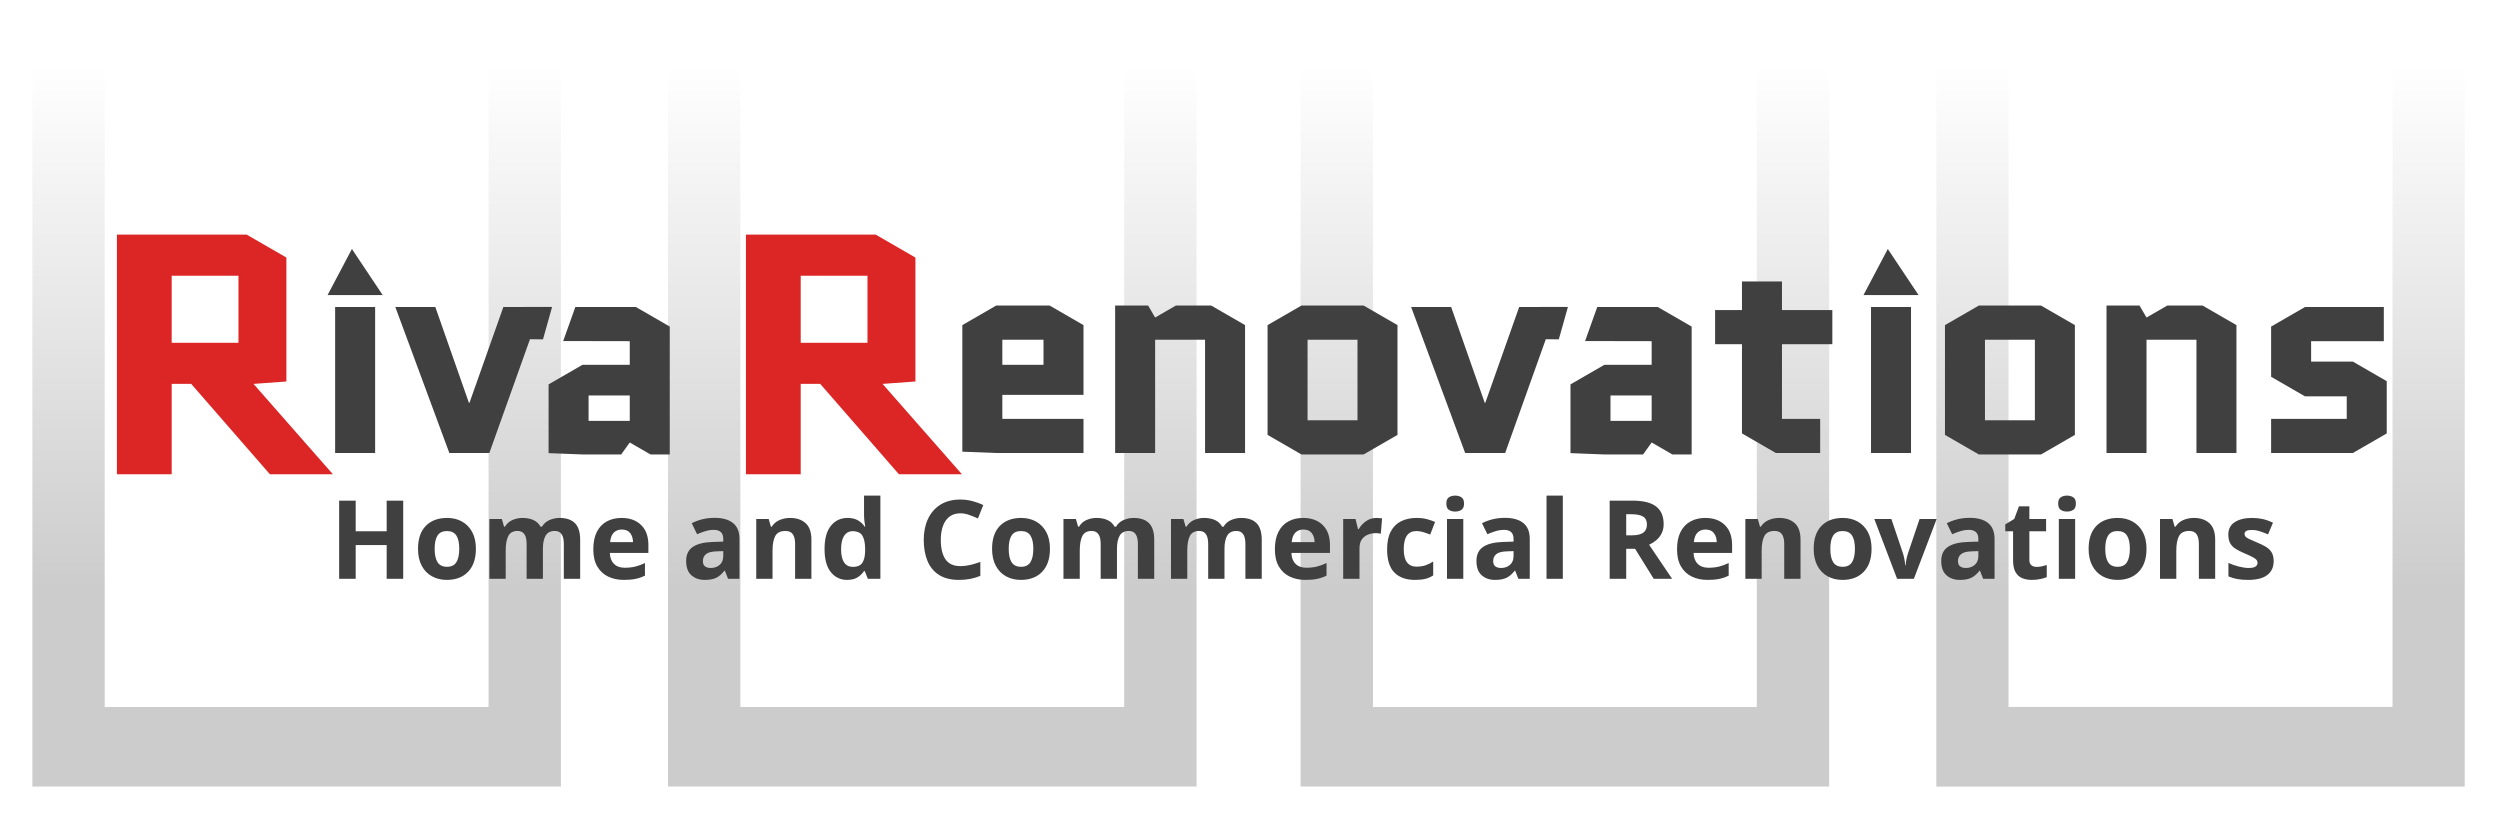
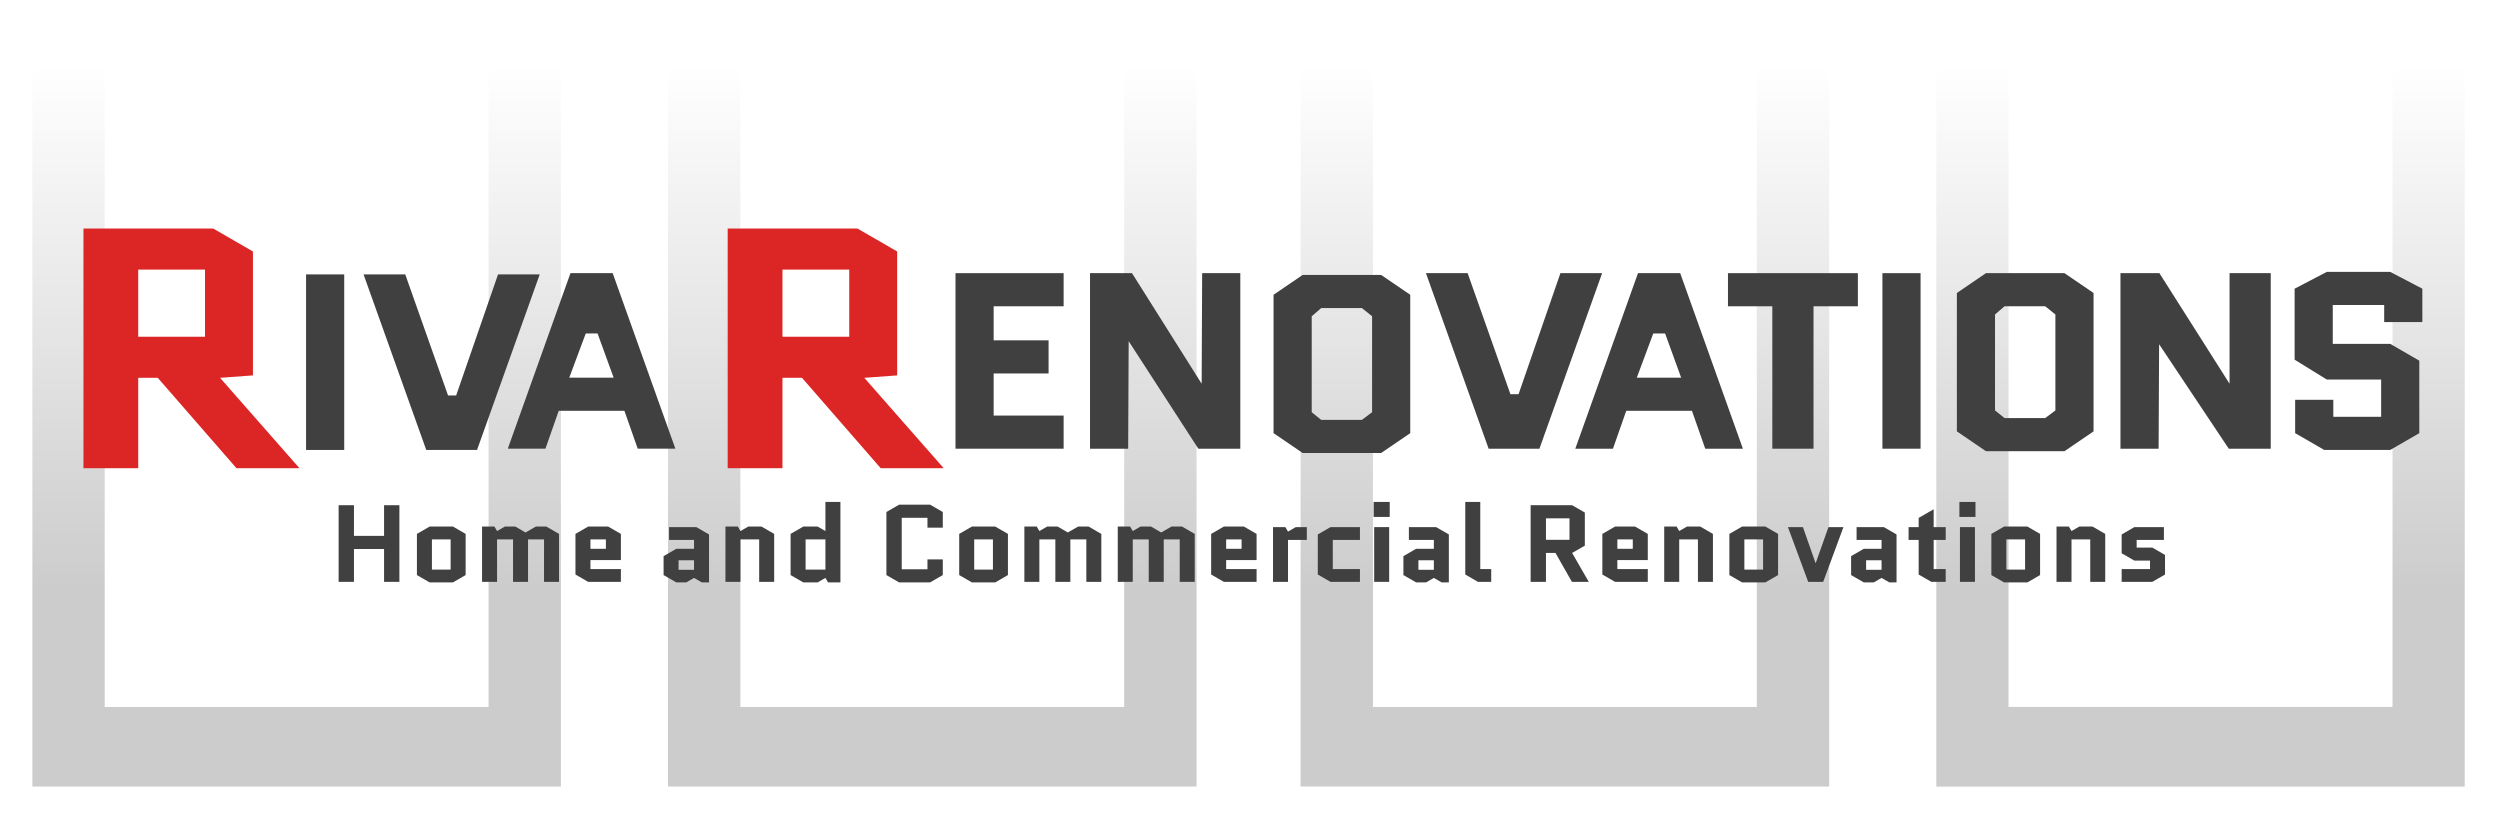
<svg xmlns="http://www.w3.org/2000/svg" width="100%" height="100%" viewBox="0 0 822 269" version="1.1" xml:space="preserve" style="fill-rule:evenodd;clip-rule:evenodd;stroke-miterlimit:1.5;">
-   <g transform="matrix(1,0,0,1,-64.4653,-118.465)">
-     <g id="version-2">
-       <g transform="matrix(1,0,0,1,0,80)">
+   <g transform="matrix(1,0,0,1,-64.4653,-261.365)">
+     <g id="version-3" transform="matrix(1,0,0,1,0,143.9)">
+       <g id="U-image" transform="matrix(1,0,0,1,0,79)">
        <g transform="matrix(0.90622,0,0,1,624.19,-100)">
          <path d="M98,161L98,384L263.523,384L263.523,161.32" style="fill:none;stroke:rgb(204,204,204);stroke-width:26.2px;" />
        </g>
        <g transform="matrix(0.909914,0,0,1,414.828,-100)">
          <path d="M98,161L98,384L262.851,384L262.851,161.32" style="fill:none;stroke:rgb(204,204,204);stroke-width:26.15px;" />
        </g>
        <g transform="matrix(0.909502,0,0,1,206.869,-100)">
          <path d="M98,161L98,384L262.925,384L262.925,161.32" style="fill:none;stroke:rgb(204,204,204);stroke-width:26.16px;" />
        </g>
        <g transform="matrix(0.909091,0,0,1,-2.09091,-100)">
          <path d="M98,161L98,384L263,384L263,161.32" style="fill:none;stroke:rgb(204,204,204);stroke-width:26.16px;" />
        </g>
        <g transform="matrix(1.02976e-16,1.68173,-6.24282,3.82262e-16,1518.3,-298.539)">
          <rect x="213.197" y="102.886" width="102.276" height="128.474" style="fill:url(#_Linear1);" />
        </g>
      </g>
      <g id="Sub-Heading" transform="matrix(1,0,0,1,-6.66585,-19)">
-         <text x="179.412px" y="327.779px" style="font-family:'Quantico-Bold', 'Quantico';font-weight:700;font-size:36px;fill:rgb(64,64,64);">Home and Commercial Renovations</text>
+         <path d="M187.512,316.979L187.512,327.779L182.472,327.779L182.472,302.579L187.512,302.579L187.512,312.659L197.412,312.659L197.412,302.579L202.452,302.579L202.452,327.779L197.412,327.779L197.412,316.979L187.512,316.979Z" style="fill:rgb(64,64,64);fill-rule:nonzero;" />
+         <path d="M224.232,325.547L220.056,327.959L212.388,327.959L208.212,325.547L208.212,312.011L212.388,309.599L220.056,309.599L224.232,312.011L224.232,325.547ZM213.144,313.811L213.144,323.747L219.3,323.747L219.3,313.811L213.144,313.811Z" style="fill:rgb(64,64,64);fill-rule:nonzero;" />
+         <path d="M254.94,312.011L254.94,327.779L250.008,327.779L250.008,313.811L244.752,313.811L244.752,327.779L239.82,327.779L239.82,313.811L234.564,313.811L234.564,327.779L229.632,327.779L229.632,309.599L233.7,309.599L234.564,311.075L237.12,309.599L240.576,309.599L243.924,311.543L247.308,309.599L250.764,309.599L254.94,312.011Z" style="fill:rgb(64,64,64);fill-rule:nonzero;" />
+         <path d="M275.28,323.567L275.28,327.779L264.516,327.779L260.34,325.367L260.34,312.011L264.516,309.599L271.104,309.599L275.28,312.011L275.28,320.615L265.272,320.615L265.272,323.567L275.28,323.567ZM265.272,313.811L265.272,316.907L270.348,316.907L270.348,313.811L265.272,313.811Z" style="fill:rgb(64,64,64);fill-rule:nonzero;" />
+         <path d="M294.252,320.687L294.252,323.819L299.328,323.819L299.328,320.687L294.252,320.687ZM293.496,327.959L289.32,325.547L289.32,319.319L293.496,316.907L299.328,316.907L299.328,313.991L291.12,313.991L291.12,309.779L300.084,309.779L304.26,312.191L304.26,327.959L301.884,327.959L299.328,326.483L296.772,327.959L293.496,327.959Z" style="fill:rgb(64,64,64);fill-rule:nonzero;" />
+         <path d="M325.68,312.011L325.68,327.779L320.748,327.779L320.748,313.811L314.592,313.811L314.592,327.779L309.66,327.779L309.66,309.599L313.728,309.599L314.592,311.075L317.148,309.599L321.504,309.599L325.68,312.011Z" style="fill:rgb(64,64,64);fill-rule:nonzero;" />
+         <path d="M335.256,309.599L339.972,309.599L342.528,311.075L342.528,301.499L347.46,301.499L347.46,327.959L343.392,327.959L342.528,326.483L339.972,327.959L335.256,327.959L331.08,325.547L331.08,312.011L335.256,309.599ZM342.528,323.747L342.528,313.811L336.012,313.811L336.012,323.747L342.528,323.747Z" style="fill:rgb(64,64,64);fill-rule:nonzero;" />
+         <path d="M376.08,320.399L381.12,320.399L381.12,325.547L376.944,327.959L366.756,327.959L362.58,325.547L362.58,304.811L366.756,302.399L376.944,302.399L381.12,304.811L381.12,309.959L376.08,309.959L376.08,306.719L367.62,306.719L367.62,323.639L376.08,323.639L376.08,320.399Z" style="fill:rgb(64,64,64);fill-rule:nonzero;" />
+         <path d="M402.54,325.547L398.364,327.959L390.696,327.959L386.52,325.547L386.52,312.011L390.696,309.599L398.364,309.599L402.54,312.011L402.54,325.547ZM391.452,313.811L391.452,323.747L397.608,323.747L397.608,313.811L391.452,313.811Z" style="fill:rgb(64,64,64);fill-rule:nonzero;" />
+         <path d="M433.248,312.011L433.248,327.779L428.316,327.779L428.316,313.811L423.06,313.811L423.06,327.779L418.128,327.779L418.128,313.811L412.872,313.811L412.872,327.779L407.94,327.779L407.94,309.599L412.008,309.599L412.872,311.075L415.428,309.599L418.884,309.599L422.232,311.543L425.616,309.599L429.072,309.599L433.248,312.011Z" style="fill:rgb(64,64,64);fill-rule:nonzero;" />
+         <path d="M463.956,312.011L463.956,327.779L459.024,327.779L459.024,313.811L453.768,313.811L453.768,327.779L448.836,327.779L448.836,313.811L443.58,313.811L443.58,327.779L438.648,327.779L438.648,309.599L442.716,309.599L443.58,311.075L446.136,309.599L449.592,309.599L452.94,311.543L456.324,309.599L459.78,309.599L463.956,312.011Z" style="fill:rgb(64,64,64);fill-rule:nonzero;" />
+         <path d="M484.296,323.567L484.296,327.779L473.532,327.779L469.356,325.367L469.356,312.011L473.532,309.599L480.12,309.599L484.296,312.011L484.296,320.615L474.288,320.615L474.288,323.567L484.296,323.567ZM474.288,313.811L474.288,316.907L479.364,316.907L479.364,313.811L474.288,313.811Z" style="fill:rgb(64,64,64);fill-rule:nonzero;" />
+         <path d="M500.82,313.991L494.628,313.991L494.628,327.779L489.696,327.779L489.696,309.779L493.764,309.779L494.628,311.255L497.184,309.779L500.82,309.779L500.82,313.991Z" style="fill:rgb(64,64,64);fill-rule:nonzero;" />
+         <path d="M509.352,313.991L509.352,323.567L518.28,323.567L518.28,327.779L508.596,327.779L504.42,325.367L504.42,312.191L508.596,309.779L518.28,309.779L518.28,313.991L509.352,313.991Z" style="fill:rgb(64,64,64);fill-rule:nonzero;" />
+         <path d="M527.892,309.779L527.892,327.779L522.96,327.779L522.96,309.779L527.892,309.779ZM522.78,306.431L522.78,301.499L528.072,301.499L528.072,306.431L522.78,306.431Z" style="fill:rgb(64,64,64);fill-rule:nonzero;" />
+         <path d="M537.504,320.687L537.504,323.819L542.58,323.819L542.58,320.687L537.504,320.687ZM536.748,327.959L532.572,325.547L532.572,319.319L536.748,316.907L542.58,316.907L542.58,313.991L534.372,313.991L534.372,309.779L543.336,309.779L547.512,312.191L547.512,327.959L545.136,327.959L542.58,326.483L540.024,327.959L536.748,327.959Z" style="fill:rgb(64,64,64);fill-rule:nonzero;" />
+         <path d="M557.088,327.779L552.912,325.367L552.912,301.499L557.844,301.499L557.844,323.567L561.444,323.567L561.444,327.779L557.088,327.779Z" style="fill:rgb(64,64,64);fill-rule:nonzero;" />
+         <path d="M593.52,327.779L587.976,327.779L582.576,318.275L579.444,318.275L579.444,327.779L574.404,327.779L574.404,302.579L588.048,302.579L592.224,304.991L592.224,315.863L588.048,318.275L593.52,327.779ZM579.444,306.899L579.444,313.955L587.184,313.955L587.184,306.899L579.444,306.899Z" style="fill:rgb(64,64,64);fill-rule:nonzero;" />
+         <path d="M612.924,323.567L612.924,327.779L602.16,327.779L597.984,325.367L597.984,312.011L602.16,309.599L608.748,309.599L612.924,312.011L612.924,320.615L602.916,320.615L602.916,323.567L612.924,323.567ZM602.916,313.811L602.916,316.907L607.992,316.907L607.992,313.811L602.916,313.811Z" style="fill:rgb(64,64,64);fill-rule:nonzero;" />
+         <path d="M634.344,312.011L634.344,327.779L629.412,327.779L629.412,313.811L623.256,313.811L623.256,327.779L618.324,327.779L618.324,309.599L622.392,309.599L623.256,311.075L625.812,309.599L630.168,309.599L634.344,312.011Z" style="fill:rgb(64,64,64);fill-rule:nonzero;" />
+         <path d="M655.764,325.547L651.588,327.959L643.92,327.959L639.744,325.547L639.744,312.011L643.92,309.599L651.588,309.599L655.764,312.011L655.764,325.547ZM644.676,313.811L644.676,323.747L650.832,323.747L650.832,313.811L644.676,313.811Z" style="fill:rgb(64,64,64);fill-rule:nonzero;" />
+         <path d="M663.936,309.779L668.076,321.587L668.148,321.587L672.324,309.779L677.256,309.779L670.596,327.779L665.664,327.779L659.004,309.779L663.936,309.779Z" style="fill:rgb(64,64,64);fill-rule:nonzero;" />
+         <path d="M684.708,320.687L684.708,323.819L689.784,323.819L689.784,320.687L684.708,320.687ZM683.952,327.959L679.776,325.547L679.776,319.319L683.952,316.907L689.784,316.907L689.784,313.991L681.576,313.991L681.576,309.779L690.54,309.779L694.716,312.191L694.716,327.959L692.34,327.959L689.784,326.483L687.228,327.959L683.952,327.959Z" style="fill:rgb(64,64,64);fill-rule:nonzero;" />
+         <path d="M698.676,313.991L698.676,309.779L701.988,309.779L701.988,306.755L706.92,303.911L706.92,309.779L710.88,309.779L710.88,313.991L706.92,313.991L706.92,323.567L710.88,323.567L710.88,327.779L706.164,327.779L701.988,325.367L701.988,313.991L698.676,313.991Z" style="fill:rgb(64,64,64);fill-rule:nonzero;" />
+         <path d="M720.492,309.779L720.492,327.779L715.56,327.779L715.56,309.779L720.492,309.779ZM715.38,306.431L715.38,301.499L720.672,301.499L720.672,306.431L715.38,306.431Z" style="fill:rgb(64,64,64);fill-rule:nonzero;" />
+         <path d="M741.912,325.547L737.736,327.959L730.068,327.959L725.892,325.547L725.892,312.011L730.068,309.599L737.736,309.599L741.912,312.011L741.912,325.547ZM730.824,313.811L730.824,323.747L736.98,323.747L736.98,313.811L730.824,313.811Z" style="fill:rgb(64,64,64);fill-rule:nonzero;" />
+         <path d="M763.332,312.011L763.332,327.779L758.4,327.779L758.4,313.811L752.244,313.811L752.244,327.779L747.312,327.779L747.312,309.599L751.38,309.599L752.244,311.075L754.8,309.599L759.156,309.599L763.332,312.011Z" style="fill:rgb(64,64,64);fill-rule:nonzero;" />
+         <path d="M782.988,318.923L782.988,325.367L778.812,327.779L768.732,327.779L768.732,323.567L778.056,323.567L778.056,320.795L772.908,320.795L768.732,318.383L768.732,312.191L772.908,309.779L782.628,309.779L782.628,313.991L773.664,313.991L773.664,316.511L778.812,316.511L782.988,318.923Z" style="fill:rgb(64,64,64);fill-rule:nonzero;" />
      </g>
-       <g id="Riva-Renovations" transform="matrix(1,0,0,1,-89.0468,-3.35285)">
-         <g transform="matrix(1,0,0,1,-38,0)">
-           <path d="M976.271,247.147L976.271,264.331L965.135,270.763L938.255,270.763L938.255,259.531L963.119,259.531L963.119,252.139L949.391,252.139L938.255,245.707L938.255,229.195L949.391,222.763L975.311,222.763L975.311,233.995L951.407,233.995L951.407,240.715L965.135,240.715L976.271,247.147Z" style="fill:rgb(64,64,64);fill-rule:nonzero;" />
+       <g id="Riva-Renovations" transform="matrix(1,0,0,1,-89.0468,-11.3529)">
+         <g id="enovations" transform="matrix(1.28845,0,0,1.28845,-23.6581,176.915)">
+           <g transform="matrix(1,0,0,1,-17.8002,7.10543e-15)">
+             <path d="M740.871,54.455L740.871,36.343L749.071,32.055L765.263,32.055L773.463,36.343L773.463,44.855L763.727,44.855L763.727,40.511L750.607,40.511L750.607,50.423L765.263,50.423L772.687,54.711L772.687,73.207L765.263,77.495L748.431,77.495L741.007,73.207L741.007,64.695L750.743,64.695L750.743,69.039L762.951,69.039L762.951,59.519L749.071,59.519L740.871,54.455Z" style="fill:rgb(64,64,64);fill-rule:nonzero;" />
+           </g>
+           <g transform="matrix(1,0,0,1,-14.5638,0)">
+             <path d="M703.055,50.511L702.927,77.175L693.191,77.175L693.191,32.375L703.127,32.375L721.031,60.591L721.031,32.375L731.543,32.375L731.543,77.175L720.831,77.175L703.055,50.511Z" style="fill:rgb(64,64,64);fill-rule:nonzero;" />
+           </g>
+           <g transform="matrix(1,0,0,1,171.137,0.32)">
+             <path d="M500.623,72.431L493.199,77.495L473.167,77.495L465.743,72.431L465.743,37.119L473.167,32.055L493.199,32.055L500.623,37.119L500.623,72.431ZM477.9,40.511L475.479,42.601L475.479,67.087L477.9,69.039L488.287,69.039L490.887,67.087L490.887,42.601L488.287,40.511L477.9,40.511Z" style="fill:rgb(64,64,64);fill-rule:nonzero;" />
+           </g>
+           <g transform="matrix(1,0,0,1,-9.70922,0)">
+             <rect x="627.591" y="32.375" width="9.736" height="44.8" style="fill:rgb(64,64,64);fill-rule:nonzero;" />
+           </g>
+           <g transform="matrix(1,0,0,1,-9.70922,0)">
+             <path d="M610.007,40.831L610.007,77.175L599.495,77.175L599.495,40.831L588.175,40.831L588.175,32.375L621.327,32.375L621.327,40.831L610.007,40.831Z" style="fill:rgb(64,64,64);fill-rule:nonzero;" />
+           </g>
+           <g transform="matrix(1,0,0,1,-7.31489,0)">
+             <path d="M573.591,32.375L589.591,77.175L579.983,77.175L576.591,67.511L559.823,67.511L556.431,77.175L546.823,77.175L562.823,32.375L573.591,32.375ZM569.736,47.761L566.722,47.761L562.511,59.055L573.839,59.055L569.736,47.761Z" style="fill:rgb(64,64,64);fill-rule:nonzero;" />
+           </g>
+           <g transform="matrix(1,0,0,1,-4.07848,0)">
+             <path d="M550.432,32.375L534.432,77.175L521.471,77.175L505.471,32.375L516.111,32.375L527.033,63.272L529.103,63.272L539.791,32.375L550.432,32.375Z" style="fill:rgb(64,64,64);fill-rule:nonzero;" />
+           </g>
+           <g transform="matrix(1,0,0,1,-3.23641,0.776128)">
+             <path d="M500.623,72.431L493.199,77.495L473.167,77.495L465.743,72.431L465.743,37.119L473.167,32.055L493.199,32.055L500.623,37.119L500.623,72.431ZM477.9,40.511L475.479,42.601L475.479,67.087L477.9,69.039L488.287,69.039L490.887,67.087L490.887,42.601L488.287,40.511L477.9,40.511Z" style="fill:rgb(64,64,64);fill-rule:nonzero;" />
+           </g>
+           <g transform="matrix(1,0,0,1,-1.6182,0)">
+             <path d="M427.151,49.735L427.023,77.175L417.287,77.175L417.287,32.375L428,32.375L445.775,60.591L445.903,32.375L455.639,32.375L455.639,77.175L444.927,77.175L427.151,49.735Z" style="fill:rgb(64,64,64);fill-rule:nonzero;" />
+           </g>
+           <g transform="matrix(1,0,0,1,-0.809102,0)">
+             <path d="M391.887,57.975L391.887,68.719L409.743,68.719L409.743,77.175L382.151,77.175L382.151,32.375L409.743,32.375L409.743,40.831L391.887,40.831L391.887,49.519L405.903,49.519L405.903,57.975L391.887,57.975Z" style="fill:rgb(64,64,64);fill-rule:nonzero;" />
+           </g>
        </g>
-         <g transform="matrix(1,0,0,1,-35,0)">
-           <path d="M923.855,228.715L923.855,270.763L910.703,270.763L910.703,233.515L894.287,233.515L894.287,270.763L881.135,270.763L881.135,222.283L891.983,222.283L894.287,226.219L901.103,222.283L912.719,222.283L923.855,228.715Z" style="fill:rgb(64,64,64);fill-rule:nonzero;" />
-         </g>
-         <g transform="matrix(1,0,0,1,-31,0)">
-           <path d="M866.735,264.811L855.599,271.243L835.151,271.243L824.015,264.811L824.015,228.715L835.151,222.283L855.599,222.283L866.735,228.715L866.735,264.811ZM837.167,233.515L837.167,260.011L853.583,260.011L853.583,233.515L837.167,233.515Z" style="fill:rgb(64,64,64);fill-rule:nonzero;" />
-         </g>
-         <g transform="matrix(1,0,0,1,506,0)">
-           <path d="M275.855,222.763L275.855,270.763L262.703,270.763L262.703,222.763L275.855,222.763ZM260.223,218.835L268.223,203.683L278.335,218.835L260.223,218.835Z" style="fill:rgb(64,64,64);fill-rule:nonzero;" />
-         </g>
-         <g transform="matrix(1,0,0,1,-34,0)">
-           <path d="M751.439,234.995L751.439,223.763L760.271,223.763L760.271,214.353L773.423,214.353L773.423,223.763L789.983,223.763L789.983,234.995L773.423,234.995L773.423,259.531L785.983,259.531L785.983,270.763L771.407,270.763L760.271,264.331L760.271,234.995L751.439,234.995Z" style="fill:rgb(64,64,64);fill-rule:nonzero;" />
-         </g>
-         <g transform="matrix(1,0,0,1,330,0)">
-           <path d="M353.039,251.851L353.039,260.203L366.575,260.203L366.575,251.851L353.039,251.851ZM351.023,271.243L339.887,270.811L339.887,248.203L351.023,241.771L366.575,241.771L366.575,233.995L344.687,233.953L348.687,222.763L368.591,222.763L379.727,229.195L379.727,271.243L373.391,271.243L366.575,267.307L363.759,271.243L351.023,271.243Z" style="fill:rgb(64,64,64);fill-rule:nonzero;" />
-         </g>
-         <g transform="matrix(1,0,0,1,333,0)">
-           <path d="M297.647,222.763L308.687,254.251L308.879,254.251L320.015,222.763L336.047,222.728L333.047,233.398L328.77,233.353L315.407,270.763L302.255,270.763L284.495,222.763L297.647,222.763Z" style="fill:rgb(64,64,64);fill-rule:nonzero;" />
-         </g>
-         <g transform="matrix(1,0,0,1,-24,0)">
-           <path d="M637.007,264.811L625.871,271.243L605.423,271.243L594.287,264.811L594.287,228.715L605.423,222.283L625.871,222.283L637.007,228.715L637.007,264.811ZM607.439,233.515L607.439,260.011L623.855,260.011L623.855,233.515L607.439,233.515Z" style="fill:rgb(64,64,64);fill-rule:nonzero;" />
-         </g>
-         <g transform="matrix(1,0,0,1,-17,0)">
-           <path d="M579.887,228.715L579.887,270.763L566.735,270.763L566.735,233.515L550.319,233.515L550.319,270.763L537.167,270.763L537.167,222.283L548.015,222.283L550.319,226.219L557.135,222.283L568.751,222.283L579.887,228.715Z" style="fill:rgb(64,64,64);fill-rule:nonzero;" />
-         </g>
-         <g transform="matrix(1,0,0,1,-13,0)">
-           <path d="M522.767,259.531L522.767,270.763L494.063,270.763L482.927,270.331L482.927,228.715L494.063,222.283L511.631,222.283L522.767,228.715L522.767,251.659L496.079,251.659L496.079,259.531L522.767,259.531ZM496.079,233.515L496.079,241.771L509.615,241.771L509.615,233.515L496.079,233.515Z" style="fill:rgb(64,64,64);fill-rule:nonzero;" />
-         </g>
-         <g transform="matrix(1.17268,0,0,1.17268,164.448,-39.7543)">
+         <g transform="matrix(1.17268,0,0,1.17268,158.448,-34.7543)">
          <path d="M260.388,270.763L242.727,270.763L220.656,245.419L215.181,245.419L215.181,270.763L199.823,270.763L199.823,203.563L236.207,203.563L247.343,209.995L247.343,244.741L238.125,245.419L260.388,270.763ZM215.181,215.083L215.181,233.899L233.903,233.899L233.903,215.083L215.181,215.083Z" style="fill:rgb(220,37,37);fill-rule:nonzero;" />
        </g>
-         <g id="Layer1">
-                 </g>
-         <g transform="matrix(1,0,0,1,-6,0)">
-           <path d="M353.039,251.851L353.039,260.203L366.575,260.203L366.575,251.851L353.039,251.851ZM351.023,271.243L339.887,270.811L339.887,248.203L351.023,241.771L366.575,241.771L366.575,233.995L344.687,233.953L348.687,222.763L368.591,222.763L379.727,229.195L379.727,271.243L373.391,271.243L366.575,267.307L363.759,271.243L351.023,271.243Z" style="fill:rgb(64,64,64);fill-rule:nonzero;" />
+         <g id="riva" transform="matrix(1.28845,0,0,1.28845,-79.3732,177.327)">
+           <g transform="matrix(1,0,0,1,-236.494,-0.32)">
+             <path d="M573.591,32.375L589.591,77.175L579.983,77.175L576.591,67.511L559.823,67.511L556.431,77.175L546.823,77.175L562.823,32.375L573.591,32.375ZM569.736,47.761L566.722,47.761L562.511,59.055L573.839,59.055L569.736,47.761Z" style="fill:rgb(64,64,64);fill-rule:nonzero;" />
+           </g>
+           <g transform="matrix(1,0,0,1,-231.948,5.55112e-17)">
+             <path d="M550.432,32.375L534.432,77.175L521.471,77.175L505.471,32.375L516.111,32.375L527.033,63.272L529.103,63.272L539.791,32.375L550.432,32.375Z" style="fill:rgb(64,64,64);fill-rule:nonzero;" />
+           </g>
+           <g transform="matrix(1,0,0,1,-3.88064,0)">
+             <rect x="262.735" y="32.375" width="9.736" height="44.8" style="fill:rgb(64,64,64);fill-rule:nonzero;" />
+           </g>
        </g>
-         <g transform="matrix(1,0,0,1,-1,0)">
-           <path d="M297.647,222.763L308.687,254.251L308.879,254.251L320.015,222.763L336.047,222.728L333.047,233.398L328.77,233.353L315.407,270.763L302.255,270.763L284.495,222.763L297.647,222.763Z" style="fill:rgb(64,64,64);fill-rule:nonzero;" />
-         </g>
-         <g transform="matrix(1,0,0,1,1,0)">
-           <path d="M275.855,222.763L275.855,270.763L262.703,270.763L262.703,222.763L275.855,222.763ZM260.223,218.835L268.223,203.683L278.335,218.835L260.223,218.835Z" style="fill:rgb(64,64,64);fill-rule:nonzero;" />
-         </g>
-         <g transform="matrix(1.17268,0,0,1.17268,-42.3765,-39.7543)">
+         <g transform="matrix(1.17268,0,0,1.17268,-53.3765,-34.7543)">
          <path d="M260.388,270.763L242.727,270.763L220.656,245.419L215.181,245.419L215.181,270.763L199.823,270.763L199.823,203.563L236.207,203.563L247.343,209.995L247.343,244.741L238.125,245.419L260.388,270.763ZM215.181,215.083L215.181,233.899L233.903,233.899L233.903,215.083L215.181,215.083Z" style="fill:rgb(220,37,37);fill-rule:nonzero;" />
        </g>
      </g>
    </g>
  </g>
  <defs>
    <linearGradient id="_Linear1" x1="0" y1="0" x2="1" y2="0" gradientUnits="userSpaceOnUse" gradientTransform="matrix(102.276,0,0,128.474,213.197,167.123)">
      <stop offset="0" style="stop-color:white;stop-opacity:1" />
      <stop offset="1" style="stop-color:white;stop-opacity:0" />
    </linearGradient>
  </defs>
</svg>
